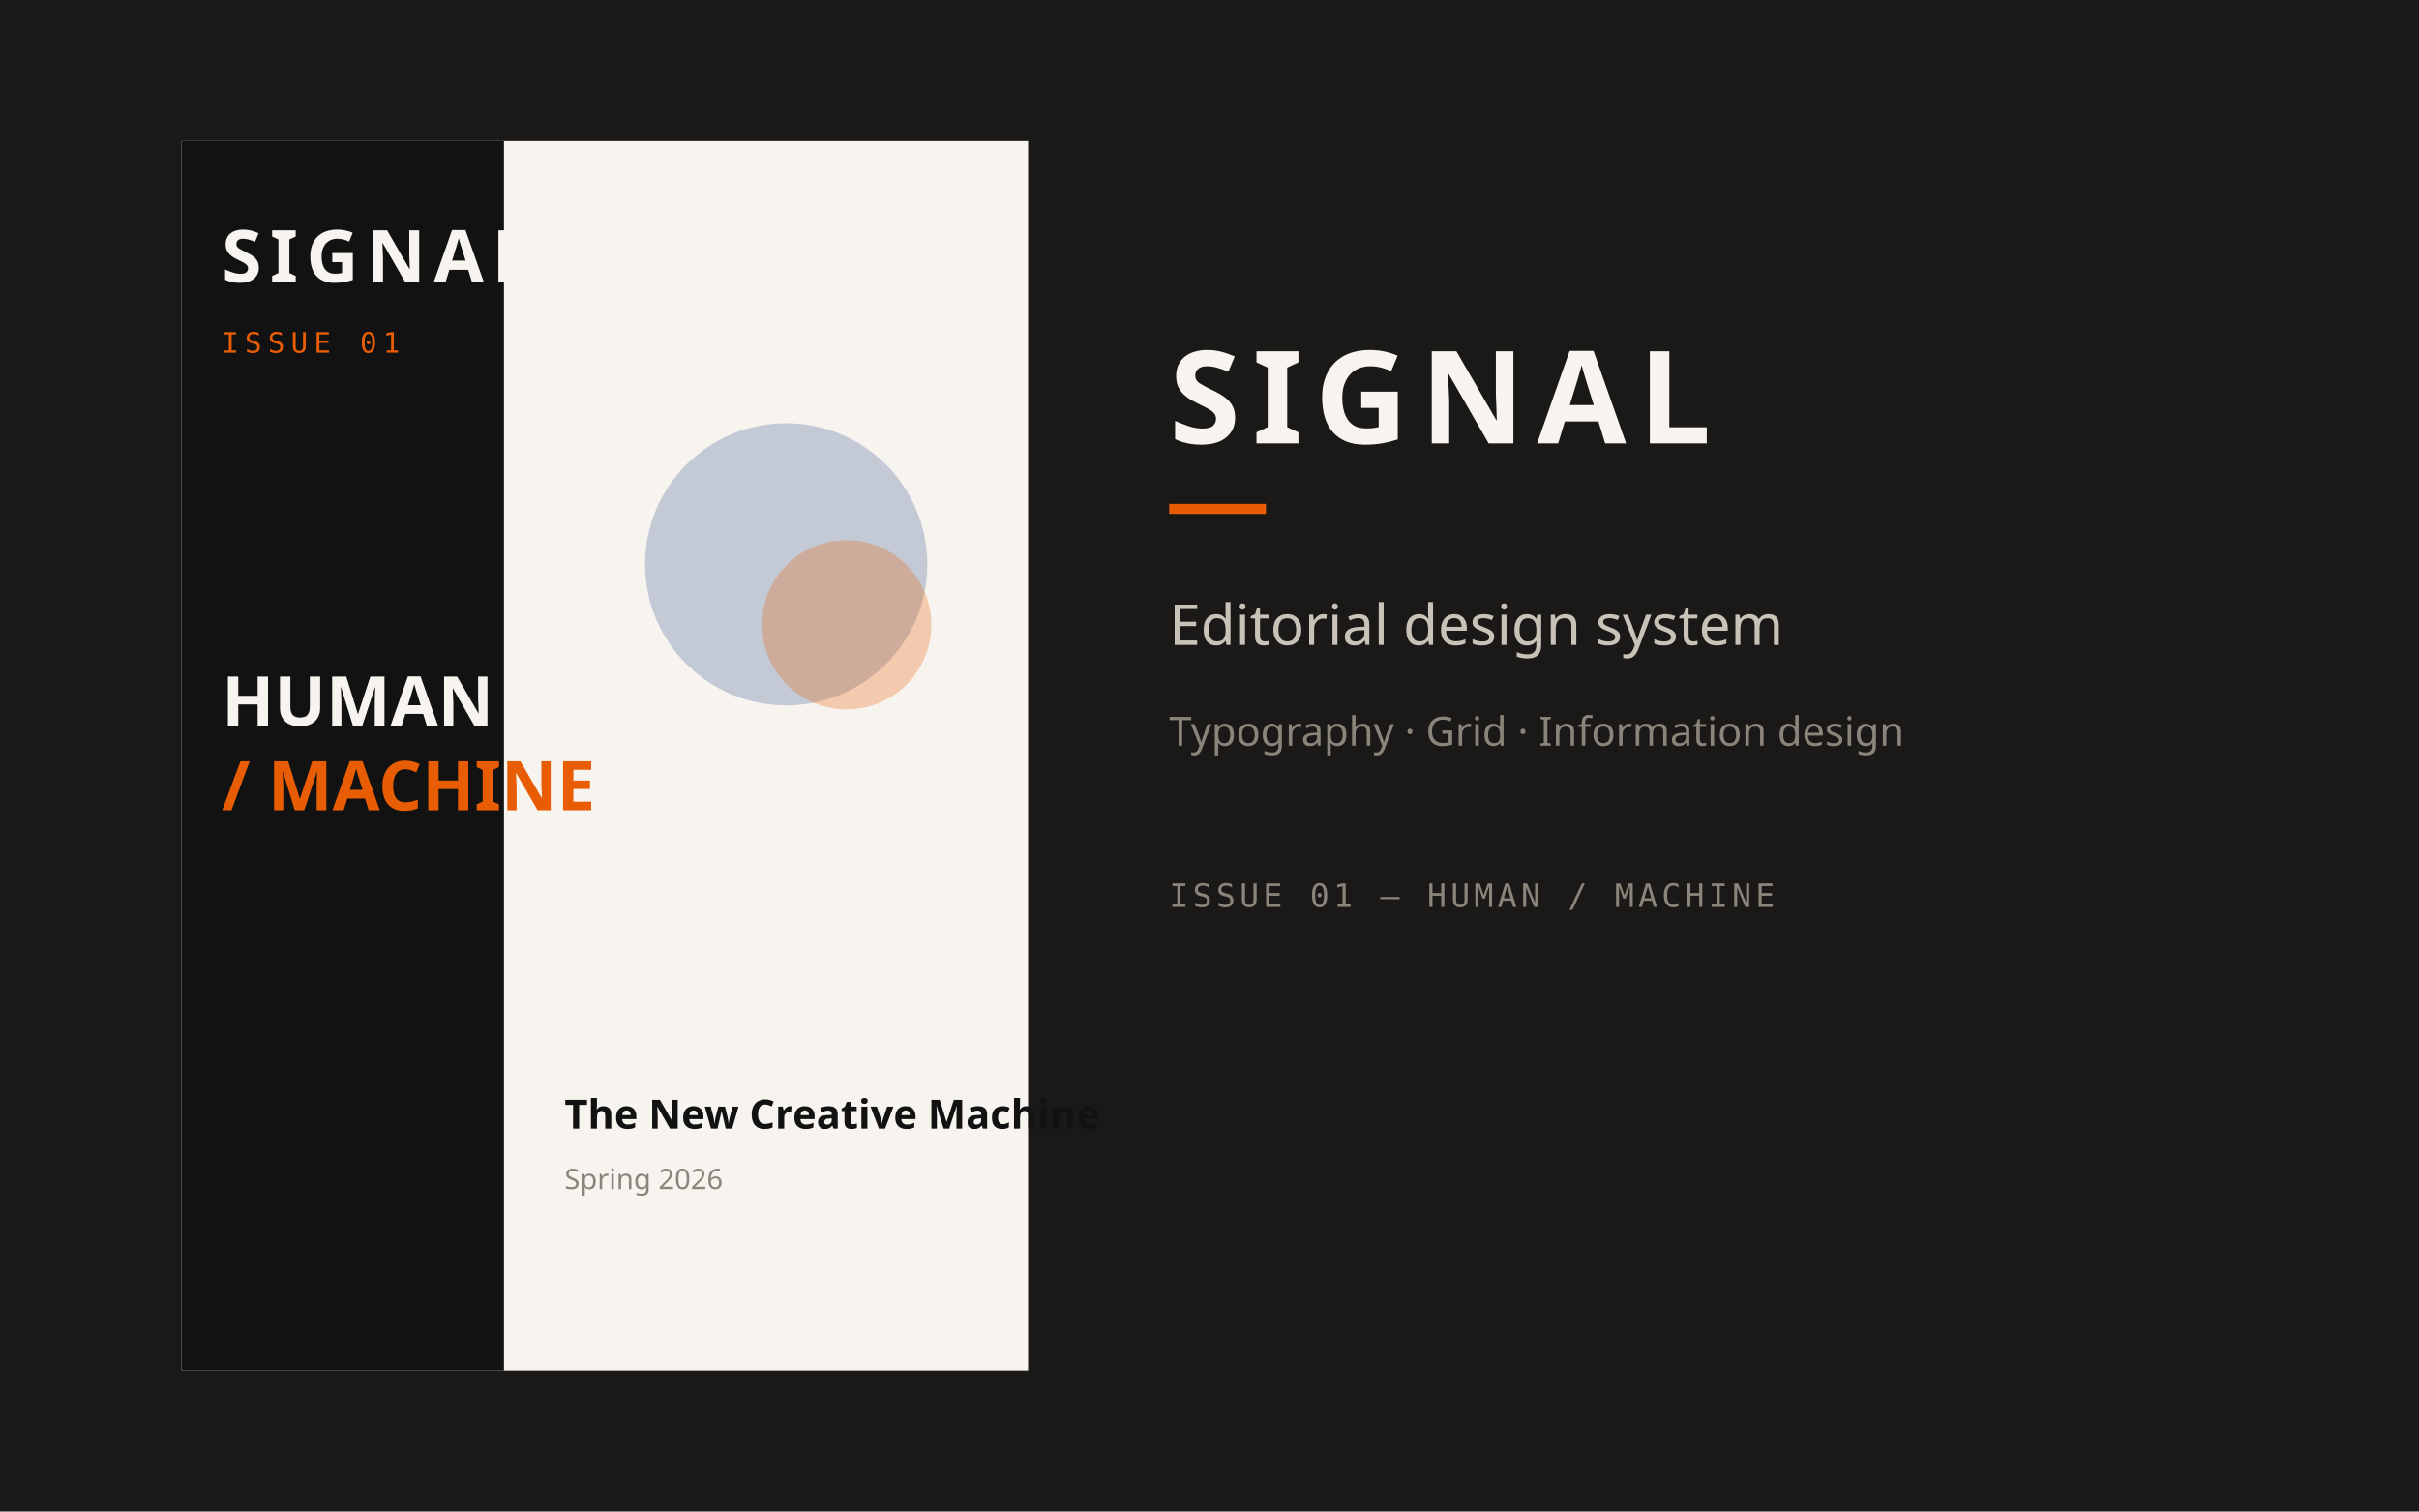
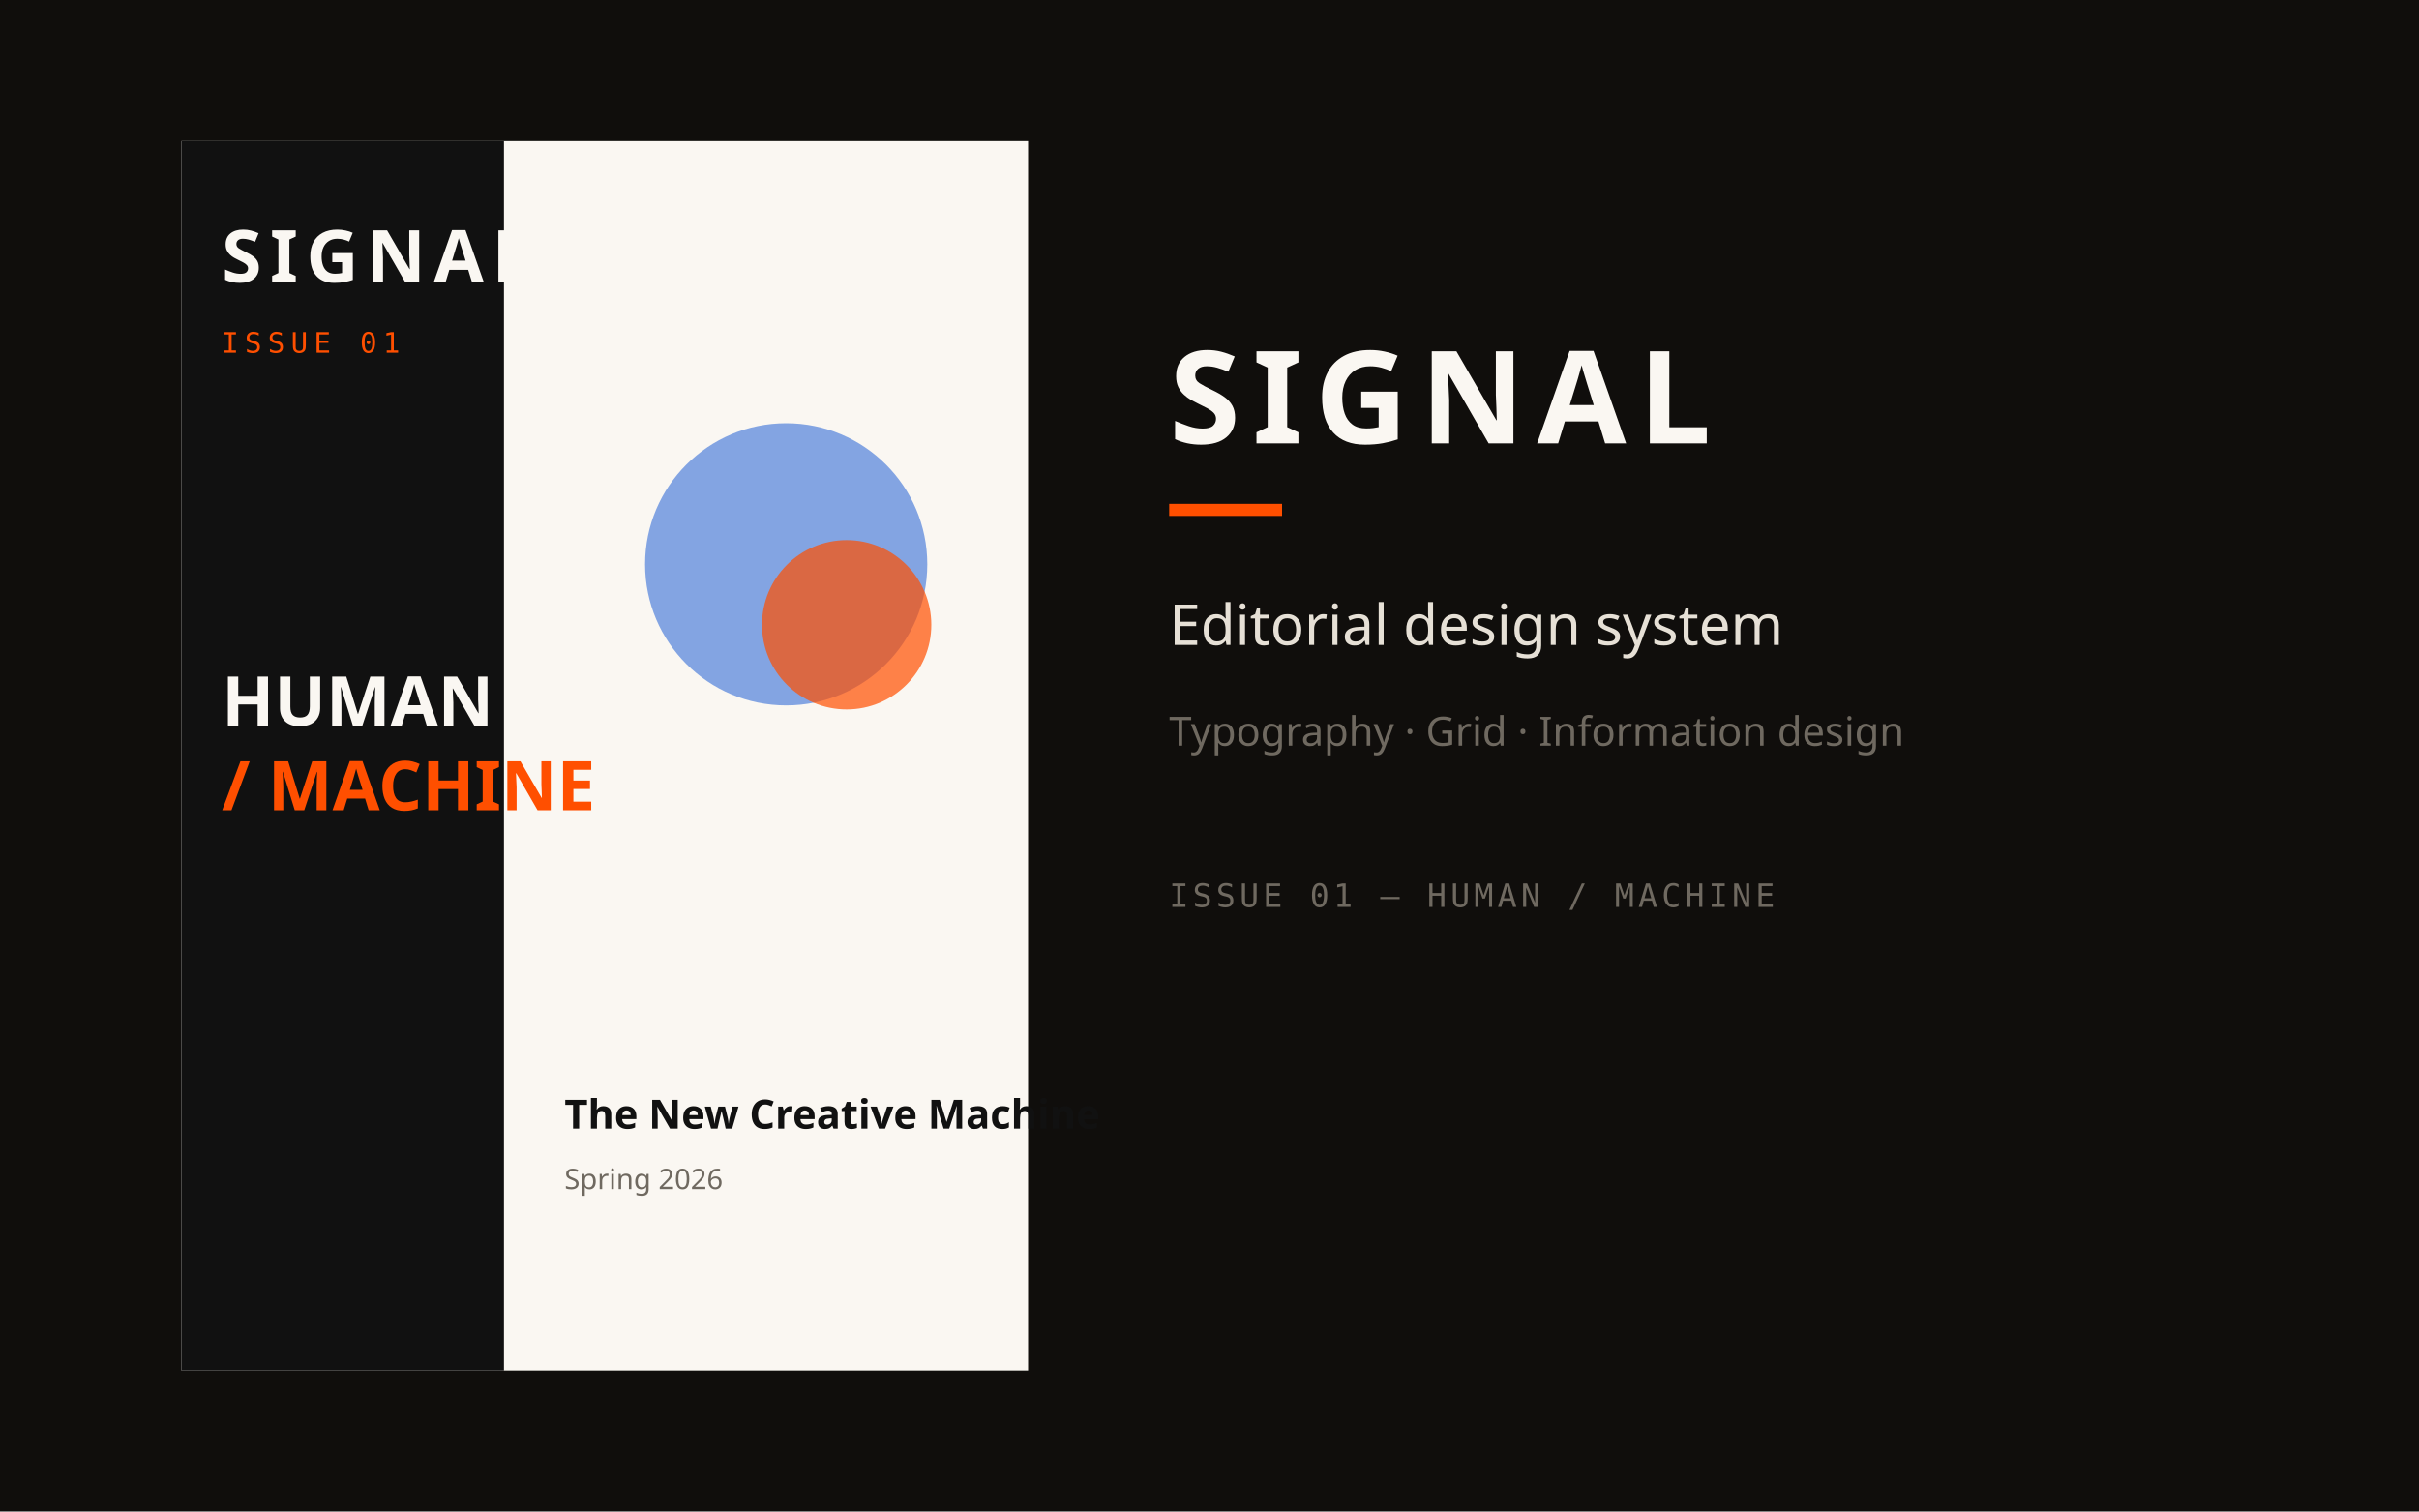
<svg xmlns="http://www.w3.org/2000/svg" width="1200" height="750" viewBox="0 0 1200 750" role="img" aria-labelledby="title">
-   <rect width="1200" height="750" fill="#1A1917" />
-   <rect x="90" y="70" width="420" height="610" fill="#F7F4EF" />
-   <rect x="90" y="70" width="160" height="610" fill="#121212" />
-   <text x="110" y="140" fill="#F7F4EF" font-family="ui-sans-serif,system-ui,sans-serif" font-size="36" font-weight="700" letter-spacing="4">SIGNAL</text>
-   <text x="110" y="175" fill="#E85D04" font-family="ui-monospace,monospace" font-size="14" letter-spacing="3">ISSUE 01</text>
-   <text x="110" y="360" fill="#F7F4EF" font-family="ui-sans-serif,system-ui,sans-serif" font-size="34" font-weight="600">HUMAN</text>
-   <text x="110" y="402" fill="#E85D04" font-family="ui-sans-serif,system-ui,sans-serif" font-size="34" font-weight="600">/ MACHINE</text>
-   <circle cx="390" cy="280" r="70" fill="#2F4F8A" fill-opacity="0.25" />
-   <circle cx="420" cy="310" r="42" fill="#E85D04" fill-opacity="0.28" />
-   <text x="280" y="560" fill="#121212" font-family="ui-sans-serif,system-ui,sans-serif" font-size="20" font-weight="600">The New Creative Machine</text>
-   <text x="280" y="590" fill="#8A847A" font-family="ui-sans-serif,system-ui,sans-serif" font-size="14">Spring 2026</text>
-   <text x="580" y="220" fill="#F7F4EF" font-family="ui-sans-serif,system-ui,sans-serif" font-size="64" font-weight="700" letter-spacing="6">SIGNAL</text>
-   <rect x="580" y="250" width="48" height="5" fill="#E85D04" />
-   <text x="580" y="320" fill="#C8C2B8" font-family="ui-sans-serif,system-ui,sans-serif" font-size="28">Editorial design system</text>
-   <text x="580" y="370" fill="#8A847A" font-family="ui-sans-serif,system-ui,sans-serif" font-size="20">Typography · Grid · Information design</text>
-   <text x="580" y="450" fill="#8A847A" font-family="ui-monospace,monospace" font-size="16" letter-spacing="2">ISSUE 01 — HUMAN / MACHINE</text>
+   <rect width="1200" height="750" fill="#100E0C" />
+   <rect x="90" y="70" width="420" height="610" fill="#FAF7F2" />
+   <rect x="90" y="70" width="160" height="610" fill="#111111" />
+   <text x="110" y="140" fill="#FAF7F2" font-family="ui-sans-serif,system-ui,sans-serif" font-size="36" font-weight="700" letter-spacing="4">SIGNAL</text>
+   <text x="110" y="175" fill="#FF4F00" font-family="ui-monospace,monospace" font-size="14" letter-spacing="3">ISSUE 01</text>
+   <text x="110" y="360" fill="#FAF7F2" font-family="ui-sans-serif,system-ui,sans-serif" font-size="34" font-weight="600">HUMAN</text>
+   <text x="110" y="402" fill="#FF4F00" font-family="ui-sans-serif,system-ui,sans-serif" font-size="34" font-weight="600">/ MACHINE</text>
+   <circle cx="390" cy="280" r="70" fill="#2160D4" fill-opacity="0.55" />
+   <circle cx="420" cy="310" r="42" fill="#FF4F00" fill-opacity="0.7" />
+   <text x="280" y="560" fill="#111111" font-family="ui-sans-serif,system-ui,sans-serif" font-size="20" font-weight="600">The New Creative Machine</text>
+   <text x="280" y="590" fill="#6F6960" font-family="ui-sans-serif,system-ui,sans-serif" font-size="14">Spring 2026</text>
+   <text x="580" y="220" fill="#FAF7F2" font-family="ui-sans-serif,system-ui,sans-serif" font-size="64" font-weight="700" letter-spacing="6">SIGNAL</text>
+   <rect x="580" y="250" width="56" height="6" fill="#FF4F00" />
+   <text x="580" y="320" fill="#E6E0D6" font-family="ui-sans-serif,system-ui,sans-serif" font-size="28">Editorial design system</text>
+   <text x="580" y="370" fill="#6F6960" font-family="ui-sans-serif,system-ui,sans-serif" font-size="20">Typography · Grid · Information design</text>
+   <text x="580" y="450" fill="#6F6960" font-family="ui-monospace,monospace" font-size="16" letter-spacing="2">ISSUE 01 — HUMAN / MACHINE</text>
</svg>
